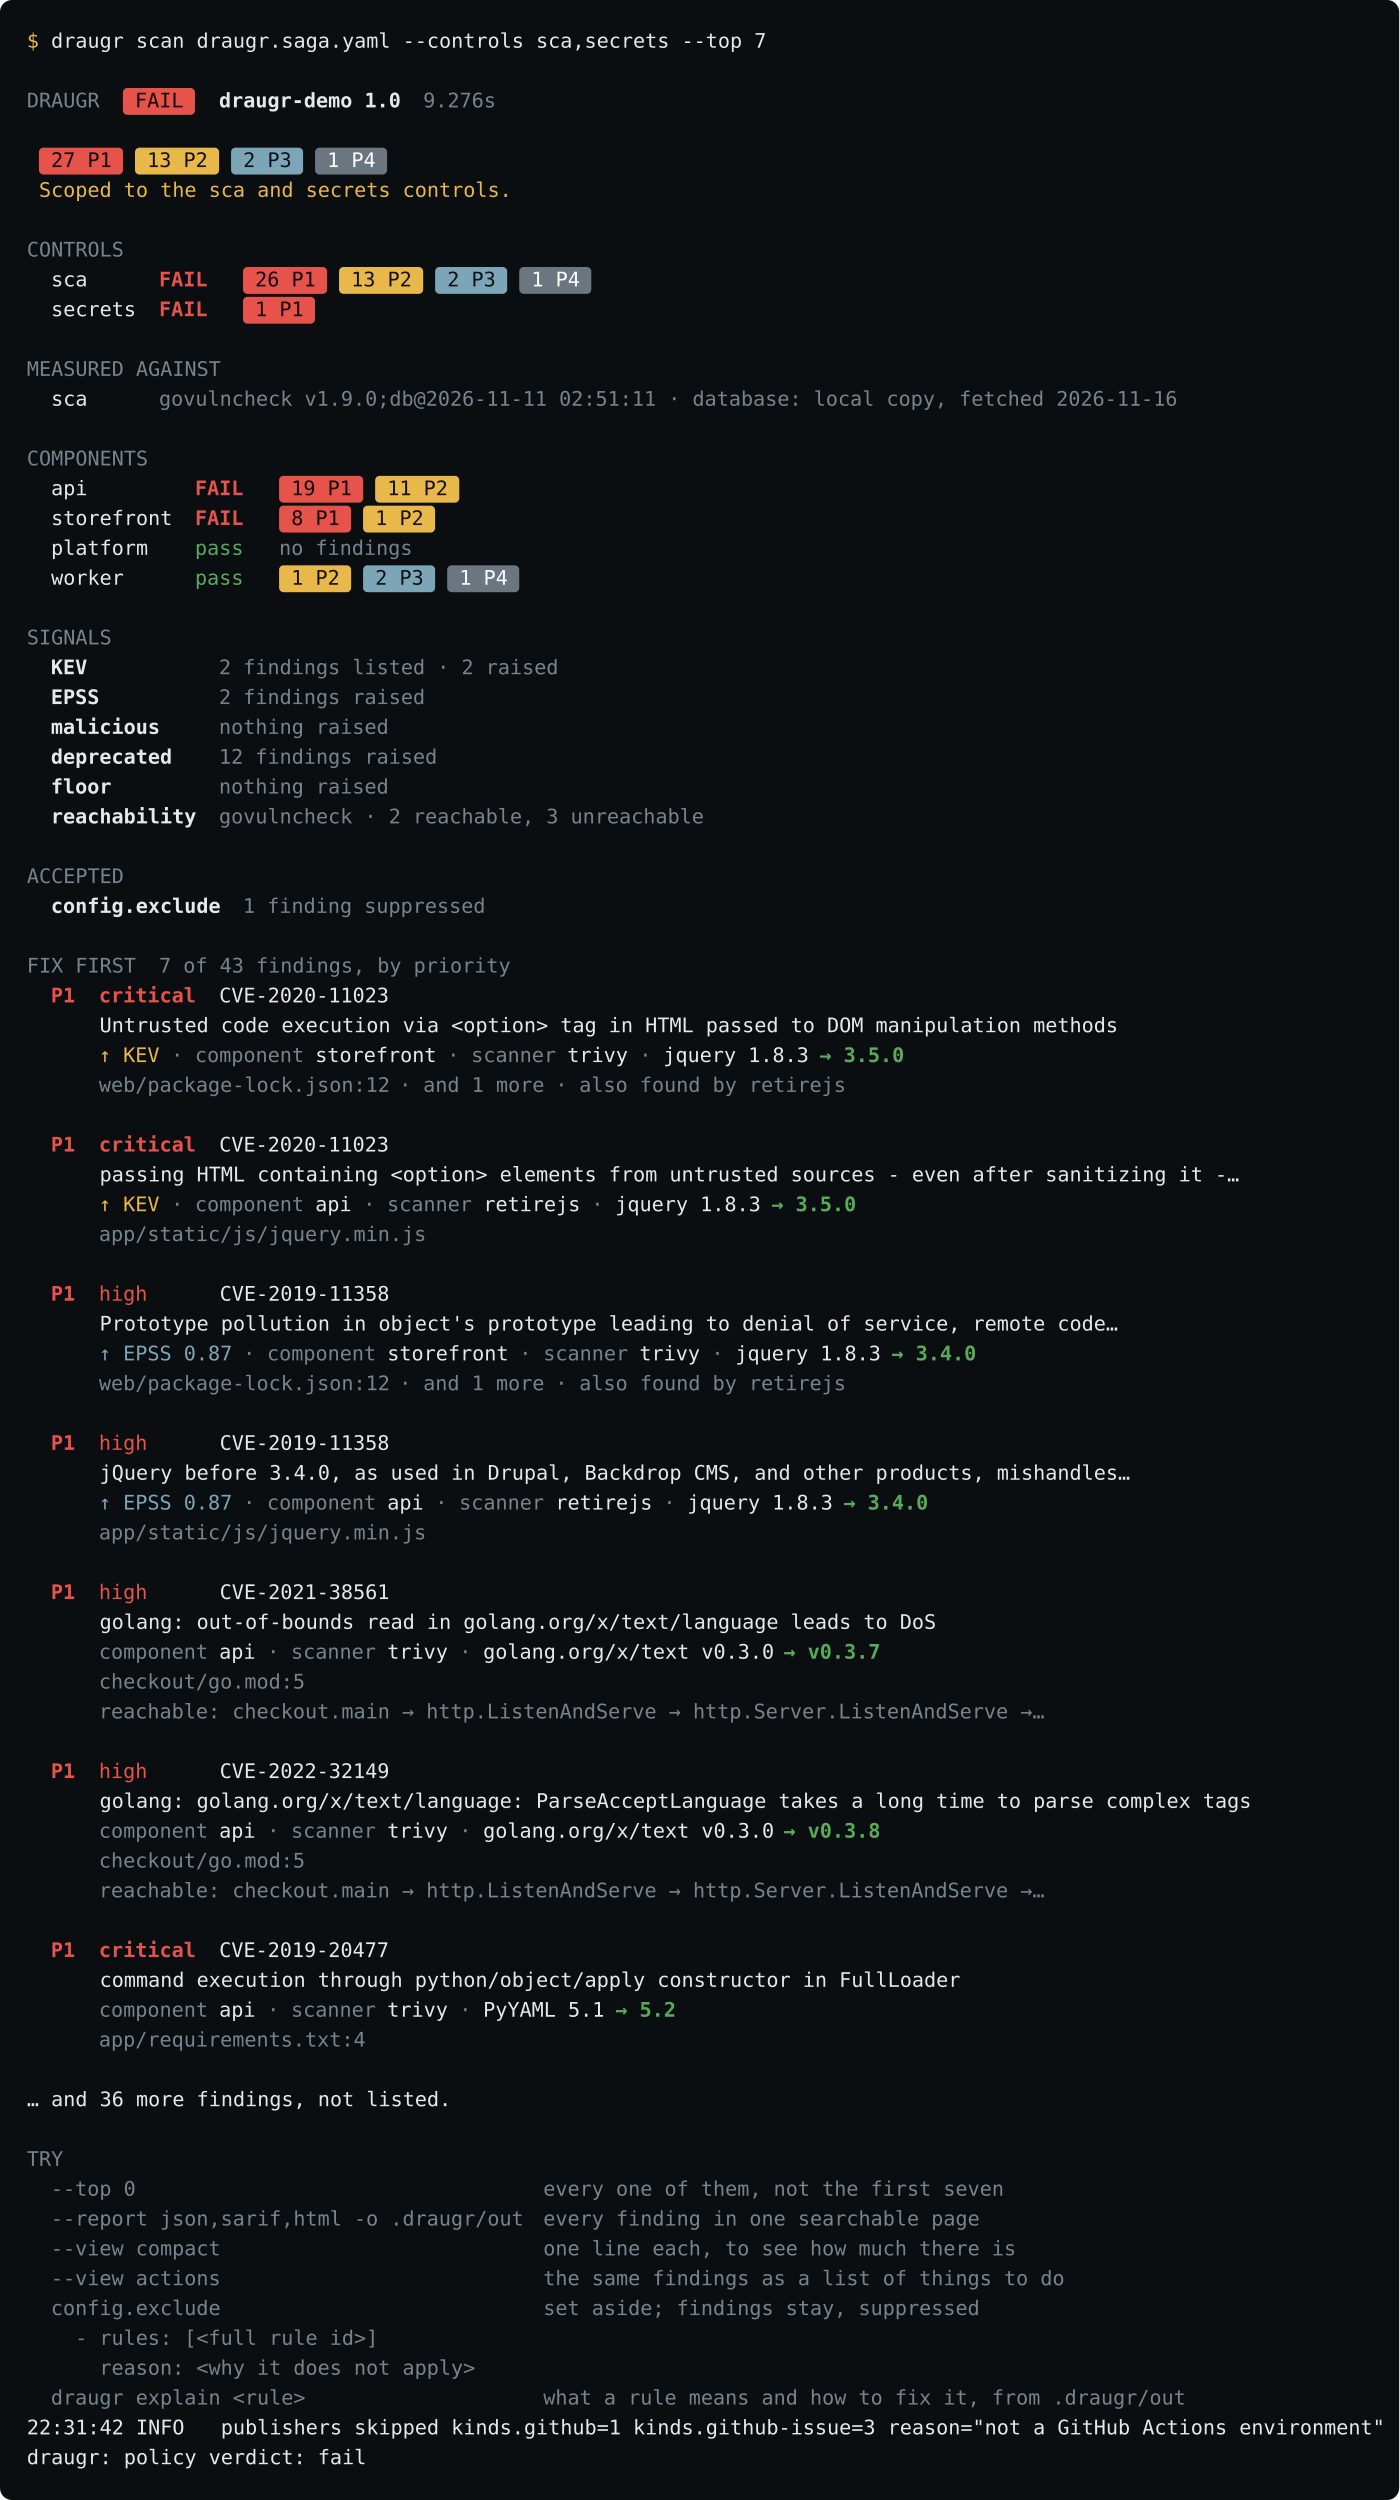
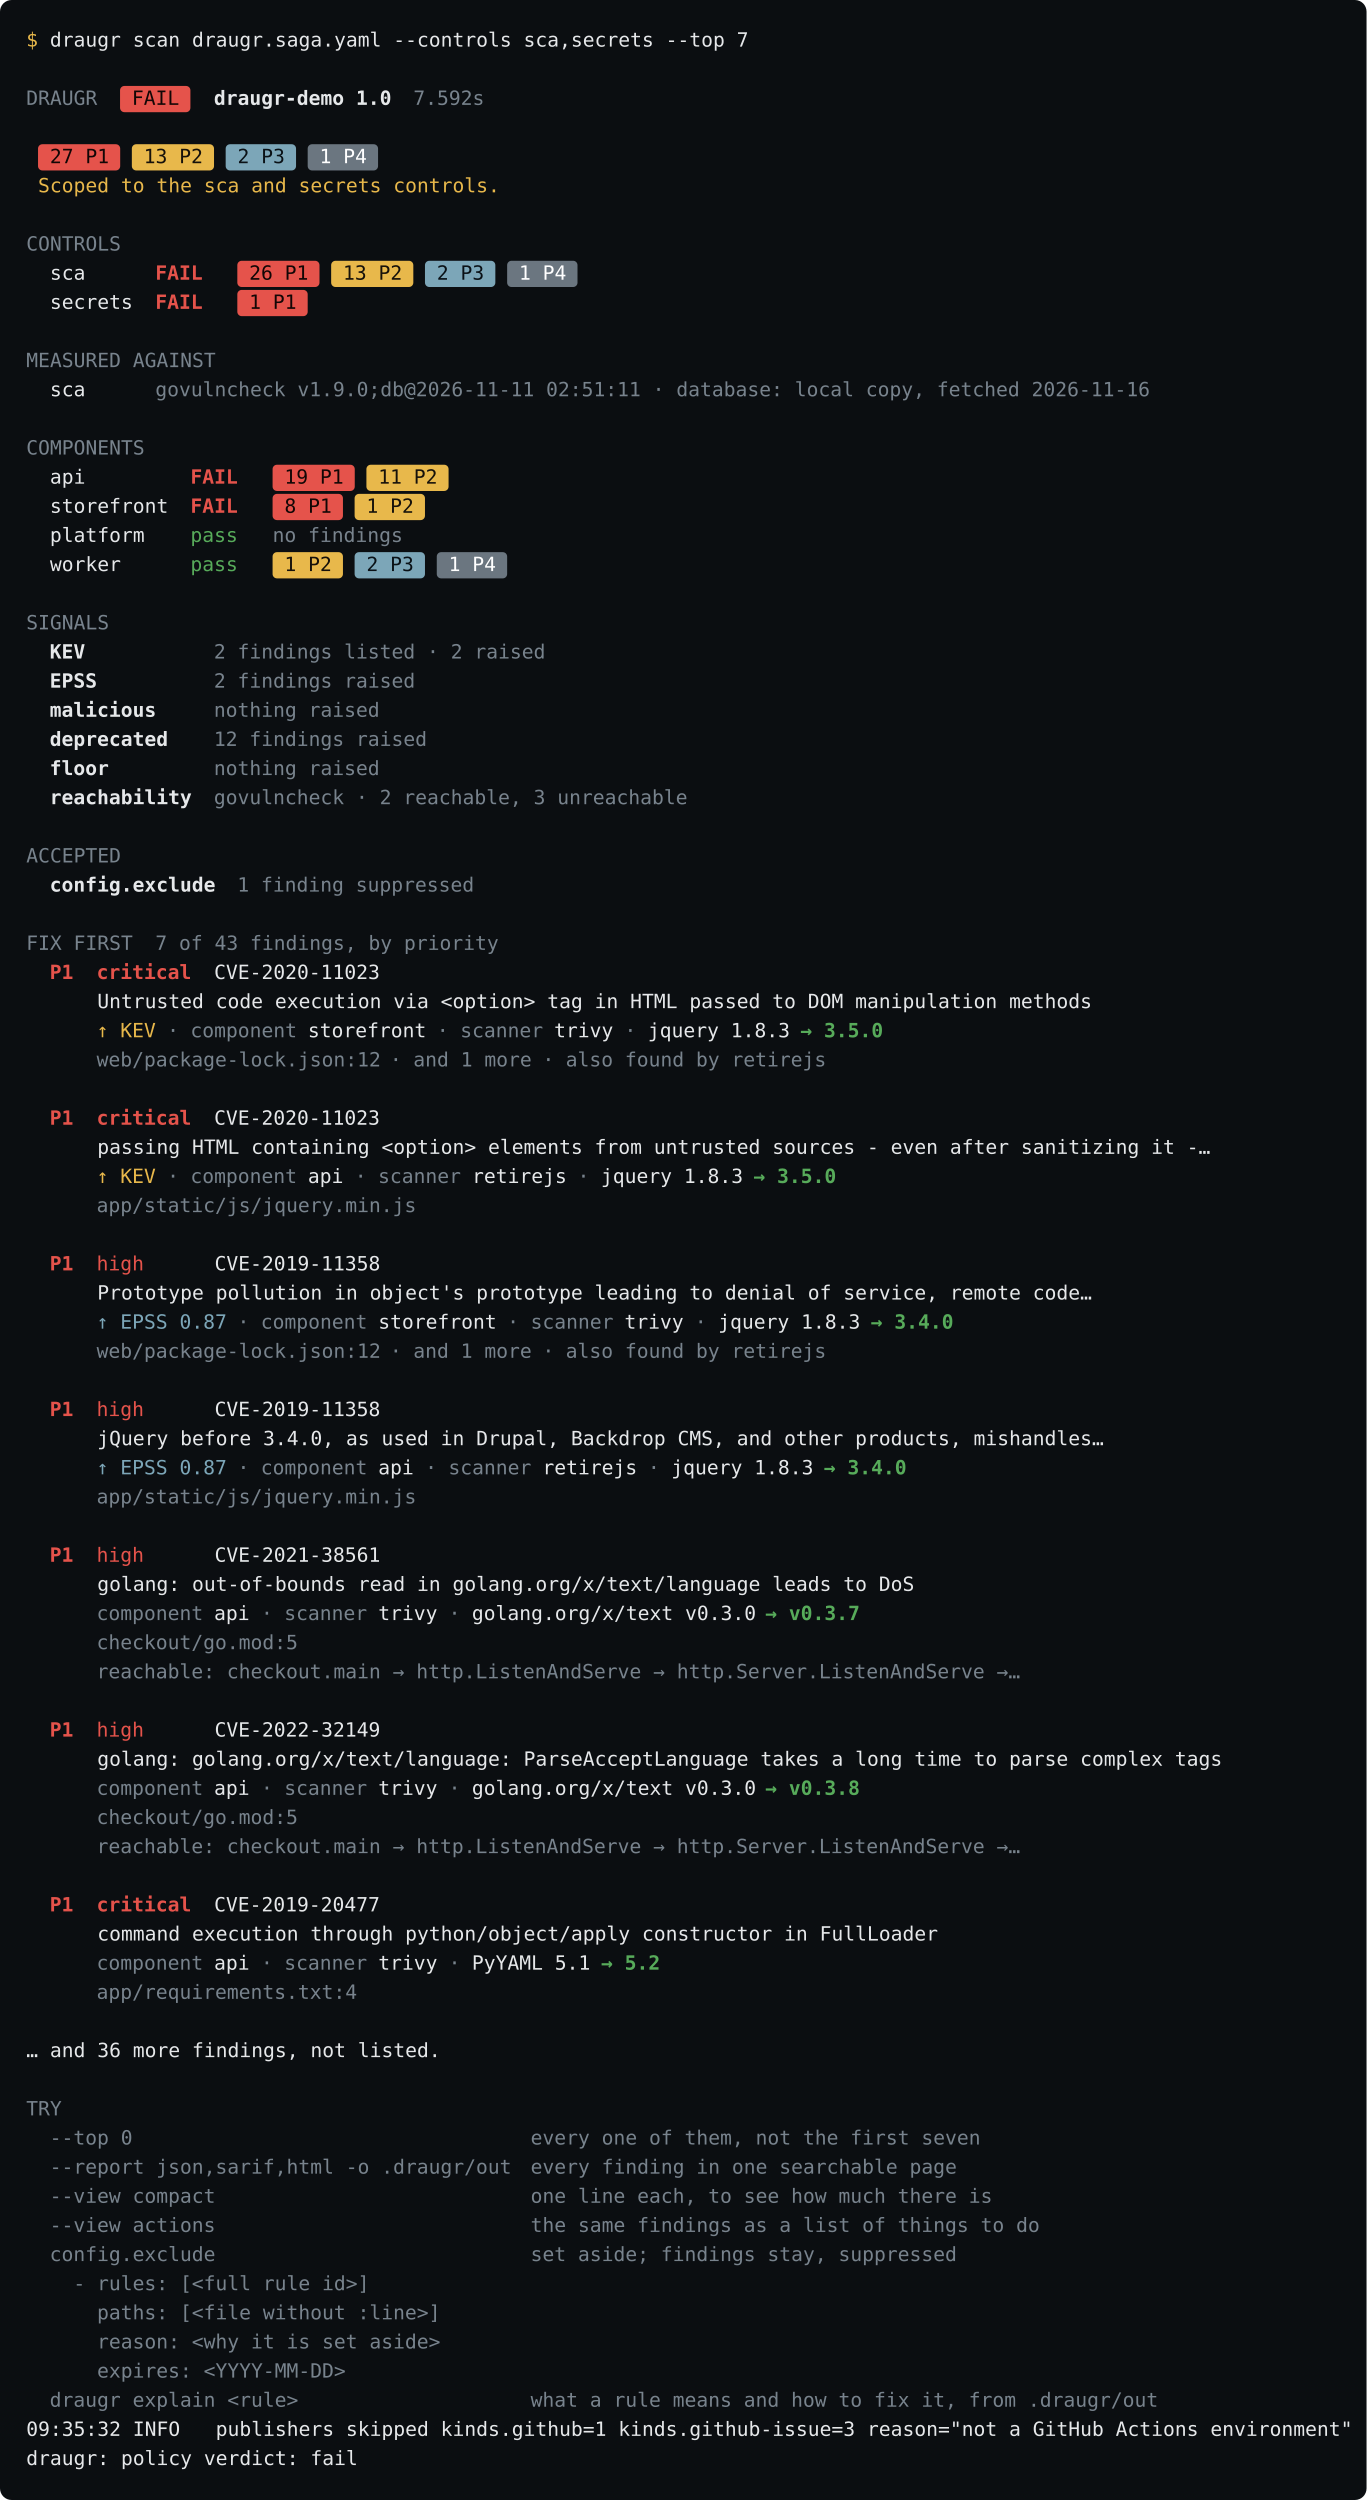
- <svg xmlns="http://www.w3.org/2000/svg" data-release="0.181.1" width="938" height="1676" viewBox="0 0 938 1676" font-family="&quot;JetBrains Mono&quot;,&quot;SFMono-Regular&quot;,ui-monospace,&quot;Menlo&quot;,&quot;DejaVu Sans Mono&quot;,monospace" font-size="13.5">
+ <svg xmlns="http://www.w3.org/2000/svg" data-release="0.182.0" width="938" height="1716" viewBox="0 0 938 1716" font-family="&quot;JetBrains Mono&quot;,&quot;SFMono-Regular&quot;,ui-monospace,&quot;Menlo&quot;,&quot;DejaVu Sans Mono&quot;,monospace" font-size="13.5">
  <rect width="100%" height="100%" rx="8" fill="#0b0e11" />
  <text x="18.0" y="32.0" fill="rgb(232,184,75)" xml:space="preserve">$</text>
  <text x="26.1" y="32.0" fill="#e6e8ea" xml:space="preserve"> draugr scan draugr.saga.yaml --controls sca,secrets --top 7</text>
  <text x="18.0" y="72.0" fill="rgb(120,131,141)" xml:space="preserve">DRAUGR</text>
  <rect x="82.4" y="59.0" width="48.3" height="18.0" rx="3" fill="rgb(229,83,75)" />
  <text x="82.4" y="72.0" fill="rgb(18,6,5)" xml:space="preserve"> FAIL </text>
  <text x="146.8" y="72.0" fill="#e6e8ea" font-weight="600" xml:space="preserve">draugr-demo 1.0</text>
-   <text x="283.7" y="72.0" fill="rgb(120,131,141)" xml:space="preserve">9.276s</text>
+   <text x="283.7" y="72.0" fill="rgb(120,131,141)" xml:space="preserve">7.592s</text>
  <rect x="26.1" y="99.0" width="56.4" height="18.0" rx="3" fill="rgb(229,83,75)" />
  <text x="26.1" y="112.0" fill="rgb(18,6,5)" xml:space="preserve"> 27 P1 </text>
  <rect x="90.5" y="99.0" width="56.4" height="18.0" rx="3" fill="rgb(232,184,75)" />
  <text x="90.5" y="112.0" fill="rgb(22,17,10)" xml:space="preserve"> 13 P2 </text>
  <rect x="154.9" y="99.0" width="48.3" height="18.0" rx="3" fill="rgb(124,166,184)" />
  <text x="154.9" y="112.0" fill="rgb(10,17,22)" xml:space="preserve"> 2 P3 </text>
  <rect x="211.2" y="99.0" width="48.3" height="18.0" rx="3" fill="rgb(107,118,128)" />
  <text x="211.2" y="112.0" fill="rgb(255,255,255)" xml:space="preserve"> 1 P4 </text>
  <text x="26.1" y="132.0" fill="rgb(232,184,75)" xml:space="preserve">Scoped to the sca and secrets controls.</text>
  <text x="18.0" y="172.0" fill="rgb(120,131,141)" xml:space="preserve">CONTROLS</text>
  <text x="18.0" y="192.0" fill="#e6e8ea" xml:space="preserve">  sca      </text>
  <text x="106.6" y="192.0" fill="rgb(229,83,75)" font-weight="600" xml:space="preserve">FAIL </text>
  <rect x="162.9" y="179.0" width="56.4" height="18.0" rx="3" fill="rgb(229,83,75)" />
  <text x="162.9" y="192.0" fill="rgb(18,6,5)" xml:space="preserve"> 26 P1 </text>
  <rect x="227.3" y="179.0" width="56.4" height="18.0" rx="3" fill="rgb(232,184,75)" />
  <text x="227.3" y="192.0" fill="rgb(22,17,10)" xml:space="preserve"> 13 P2 </text>
  <rect x="291.7" y="179.0" width="48.3" height="18.0" rx="3" fill="rgb(124,166,184)" />
  <text x="291.7" y="192.0" fill="rgb(10,17,22)" xml:space="preserve"> 2 P3 </text>
  <rect x="348.1" y="179.0" width="48.3" height="18.0" rx="3" fill="rgb(107,118,128)" />
  <text x="348.1" y="192.0" fill="rgb(255,255,255)" xml:space="preserve"> 1 P4 </text>
  <text x="18.0" y="212.0" fill="#e6e8ea" xml:space="preserve">  secrets  </text>
  <text x="106.6" y="212.0" fill="rgb(229,83,75)" font-weight="600" xml:space="preserve">FAIL </text>
  <rect x="162.9" y="199.0" width="48.3" height="18.0" rx="3" fill="rgb(229,83,75)" />
  <text x="162.9" y="212.0" fill="rgb(18,6,5)" xml:space="preserve"> 1 P1 </text>
  <text x="18.0" y="252.0" fill="rgb(120,131,141)" xml:space="preserve">MEASURED AGAINST</text>
  <text x="18.0" y="272.0" fill="#e6e8ea" xml:space="preserve">  sca      </text>
  <text x="106.6" y="272.0" fill="rgb(120,131,141)" xml:space="preserve">govulncheck v1.9.0;db@2026-11-11 02:51:11 · database: local copy, fetched 2026-11-16</text>
  <text x="18.0" y="312.0" fill="rgb(120,131,141)" xml:space="preserve">COMPONENTS</text>
  <text x="18.0" y="332.0" fill="#e6e8ea" xml:space="preserve">  api         </text>
  <text x="130.7" y="332.0" fill="rgb(229,83,75)" font-weight="600" xml:space="preserve">FAIL </text>
  <rect x="187.1" y="319.0" width="56.4" height="18.0" rx="3" fill="rgb(229,83,75)" />
  <text x="187.1" y="332.0" fill="rgb(18,6,5)" xml:space="preserve"> 19 P1 </text>
  <rect x="251.5" y="319.0" width="56.4" height="18.0" rx="3" fill="rgb(232,184,75)" />
  <text x="251.5" y="332.0" fill="rgb(22,17,10)" xml:space="preserve"> 11 P2 </text>
  <text x="18.0" y="352.0" fill="#e6e8ea" xml:space="preserve">  storefront  </text>
  <text x="130.7" y="352.0" fill="rgb(229,83,75)" font-weight="600" xml:space="preserve">FAIL </text>
  <rect x="187.1" y="339.0" width="48.3" height="18.0" rx="3" fill="rgb(229,83,75)" />
  <text x="187.1" y="352.0" fill="rgb(18,6,5)" xml:space="preserve"> 8 P1 </text>
  <rect x="243.4" y="339.0" width="48.3" height="18.0" rx="3" fill="rgb(232,184,75)" />
  <text x="243.4" y="352.0" fill="rgb(22,17,10)" xml:space="preserve"> 1 P2 </text>
  <text x="18.0" y="372.0" fill="#e6e8ea" xml:space="preserve">  platform    </text>
  <text x="130.7" y="372.0" fill="rgb(87,171,90)" xml:space="preserve">pass </text>
  <text x="187.1" y="372.0" fill="rgb(120,131,141)" xml:space="preserve">no findings</text>
  <text x="18.0" y="392.0" fill="#e6e8ea" xml:space="preserve">  worker      </text>
  <text x="130.7" y="392.0" fill="rgb(87,171,90)" xml:space="preserve">pass </text>
  <rect x="187.1" y="379.0" width="48.3" height="18.0" rx="3" fill="rgb(232,184,75)" />
  <text x="187.1" y="392.0" fill="rgb(22,17,10)" xml:space="preserve"> 1 P2 </text>
  <rect x="243.4" y="379.0" width="48.3" height="18.0" rx="3" fill="rgb(124,166,184)" />
  <text x="243.4" y="392.0" fill="rgb(10,17,22)" xml:space="preserve"> 2 P3 </text>
  <rect x="299.8" y="379.0" width="48.3" height="18.0" rx="3" fill="rgb(107,118,128)" />
  <text x="299.8" y="392.0" fill="rgb(255,255,255)" xml:space="preserve"> 1 P4 </text>
  <text x="18.0" y="432.0" fill="rgb(120,131,141)" xml:space="preserve">SIGNALS</text>
  <text x="34.1" y="452.0" fill="#e6e8ea" font-weight="600" xml:space="preserve">KEV</text>
  <text x="146.8" y="452.0" fill="rgb(120,131,141)" xml:space="preserve">2 findings listed · 2 raised</text>
  <text x="34.1" y="472.0" fill="#e6e8ea" font-weight="600" xml:space="preserve">EPSS</text>
  <text x="146.8" y="472.0" fill="rgb(120,131,141)" xml:space="preserve">2 findings raised</text>
  <text x="34.1" y="492.0" fill="#e6e8ea" font-weight="600" xml:space="preserve">malicious</text>
  <text x="146.8" y="492.0" fill="rgb(120,131,141)" xml:space="preserve">nothing raised</text>
  <text x="34.1" y="512.0" fill="#e6e8ea" font-weight="600" xml:space="preserve">deprecated</text>
  <text x="146.8" y="512.0" fill="rgb(120,131,141)" xml:space="preserve">12 findings raised</text>
  <text x="34.1" y="532.0" fill="#e6e8ea" font-weight="600" xml:space="preserve">floor</text>
  <text x="146.8" y="532.0" fill="rgb(120,131,141)" xml:space="preserve">nothing raised</text>
  <text x="34.1" y="552.0" fill="#e6e8ea" font-weight="600" xml:space="preserve">reachability</text>
  <text x="146.8" y="552.0" fill="rgb(120,131,141)" xml:space="preserve">govulncheck · 2 reachable, 3 unreachable</text>
  <text x="18.0" y="592.0" fill="rgb(120,131,141)" xml:space="preserve">ACCEPTED</text>
  <text x="34.1" y="612.0" fill="#e6e8ea" font-weight="600" xml:space="preserve">config.exclude</text>
  <text x="162.9" y="612.0" fill="rgb(120,131,141)" xml:space="preserve">1 finding suppressed</text>
  <text x="18.0" y="652.0" fill="rgb(120,131,141)" xml:space="preserve">FIX FIRST</text>
  <text x="106.6" y="652.0" fill="rgb(120,131,141)" xml:space="preserve">7 of 43 findings, by priority</text>
  <text x="34.1" y="672.0" fill="rgb(229,83,75)" font-weight="600" xml:space="preserve">P1</text>
  <text x="66.3" y="672.0" fill="rgb(229,83,75)" font-weight="600" xml:space="preserve">critical</text>
  <text x="130.7" y="672.0" fill="#e6e8ea" xml:space="preserve">  CVE-2020-11023</text>
  <text x="18.0" y="692.0" fill="#e6e8ea" xml:space="preserve">      Untrusted code execution via &lt;option&gt; tag in HTML passed to DOM manipulation methods</text>
  <text x="66.3" y="712.0" fill="rgb(232,184,75)" xml:space="preserve">↑ KEV</text>
  <text x="106.6" y="712.0" fill="rgb(120,131,141)" xml:space="preserve"> · </text>
  <text x="130.7" y="712.0" fill="rgb(120,131,141)" xml:space="preserve">component</text>
  <text x="203.2" y="712.0" fill="#e6e8ea" xml:space="preserve"> storefront</text>
  <text x="291.7" y="712.0" fill="rgb(120,131,141)" xml:space="preserve"> · </text>
  <text x="315.9" y="712.0" fill="rgb(120,131,141)" xml:space="preserve">scanner</text>
  <text x="372.2" y="712.0" fill="#e6e8ea" xml:space="preserve"> trivy</text>
  <text x="420.5" y="712.0" fill="rgb(120,131,141)" xml:space="preserve"> · </text>
  <text x="444.7" y="712.0" fill="#e6e8ea" xml:space="preserve">jquery 1.8.3 </text>
  <text x="549.3" y="712.0" fill="rgb(87,171,90)" font-weight="600" xml:space="preserve">→ 3.5.0</text>
  <text x="66.3" y="732.0" fill="rgb(120,131,141)" xml:space="preserve">web/package-lock.json:12</text>
  <text x="259.5" y="732.0" fill="rgb(120,131,141)" xml:space="preserve"> · </text>
  <text x="283.7" y="732.0" fill="rgb(120,131,141)" xml:space="preserve">and 1 more</text>
  <text x="364.2" y="732.0" fill="rgb(120,131,141)" xml:space="preserve"> · </text>
  <text x="388.3" y="732.0" fill="rgb(120,131,141)" xml:space="preserve">also found by retirejs</text>
  <text x="34.1" y="772.0" fill="rgb(229,83,75)" font-weight="600" xml:space="preserve">P1</text>
  <text x="66.3" y="772.0" fill="rgb(229,83,75)" font-weight="600" xml:space="preserve">critical</text>
  <text x="130.7" y="772.0" fill="#e6e8ea" xml:space="preserve">  CVE-2020-11023</text>
  <text x="18.0" y="792.0" fill="#e6e8ea" xml:space="preserve">      passing HTML containing &lt;option&gt; elements from untrusted sources - even after sanitizing it -…</text>
  <text x="66.3" y="812.0" fill="rgb(232,184,75)" xml:space="preserve">↑ KEV</text>
  <text x="106.6" y="812.0" fill="rgb(120,131,141)" xml:space="preserve"> · </text>
  <text x="130.7" y="812.0" fill="rgb(120,131,141)" xml:space="preserve">component</text>
  <text x="203.2" y="812.0" fill="#e6e8ea" xml:space="preserve"> api</text>
  <text x="235.4" y="812.0" fill="rgb(120,131,141)" xml:space="preserve"> · </text>
  <text x="259.5" y="812.0" fill="rgb(120,131,141)" xml:space="preserve">scanner</text>
  <text x="315.9" y="812.0" fill="#e6e8ea" xml:space="preserve"> retirejs</text>
  <text x="388.3" y="812.0" fill="rgb(120,131,141)" xml:space="preserve"> · </text>
  <text x="412.5" y="812.0" fill="#e6e8ea" xml:space="preserve">jquery 1.8.3 </text>
  <text x="517.1" y="812.0" fill="rgb(87,171,90)" font-weight="600" xml:space="preserve">→ 3.5.0</text>
  <text x="66.3" y="832.0" fill="rgb(120,131,141)" xml:space="preserve">app/static/js/jquery.min.js</text>
  <text x="34.1" y="872.0" fill="rgb(229,83,75)" font-weight="600" xml:space="preserve">P1</text>
  <text x="66.3" y="872.0" fill="rgb(229,83,75)" xml:space="preserve">high</text>
  <text x="98.5" y="872.0" fill="#e6e8ea" xml:space="preserve">      CVE-2019-11358</text>
  <text x="18.0" y="892.0" fill="#e6e8ea" xml:space="preserve">      Prototype pollution in object's prototype leading to denial of service, remote code…</text>
  <text x="66.3" y="912.0" fill="rgb(124,166,184)" xml:space="preserve">↑ EPSS 0.87</text>
  <text x="154.9" y="912.0" fill="rgb(120,131,141)" xml:space="preserve"> · </text>
  <text x="179.0" y="912.0" fill="rgb(120,131,141)" xml:space="preserve">component</text>
  <text x="251.5" y="912.0" fill="#e6e8ea" xml:space="preserve"> storefront</text>
  <text x="340.0" y="912.0" fill="rgb(120,131,141)" xml:space="preserve"> · </text>
  <text x="364.2" y="912.0" fill="rgb(120,131,141)" xml:space="preserve">scanner</text>
  <text x="420.5" y="912.0" fill="#e6e8ea" xml:space="preserve"> trivy</text>
  <text x="468.8" y="912.0" fill="rgb(120,131,141)" xml:space="preserve"> · </text>
  <text x="493.0" y="912.0" fill="#e6e8ea" xml:space="preserve">jquery 1.8.3 </text>
  <text x="597.6" y="912.0" fill="rgb(87,171,90)" font-weight="600" xml:space="preserve">→ 3.4.0</text>
  <text x="66.3" y="932.0" fill="rgb(120,131,141)" xml:space="preserve">web/package-lock.json:12</text>
  <text x="259.5" y="932.0" fill="rgb(120,131,141)" xml:space="preserve"> · </text>
  <text x="283.7" y="932.0" fill="rgb(120,131,141)" xml:space="preserve">and 1 more</text>
  <text x="364.2" y="932.0" fill="rgb(120,131,141)" xml:space="preserve"> · </text>
  <text x="388.3" y="932.0" fill="rgb(120,131,141)" xml:space="preserve">also found by retirejs</text>
  <text x="34.1" y="972.0" fill="rgb(229,83,75)" font-weight="600" xml:space="preserve">P1</text>
  <text x="66.3" y="972.0" fill="rgb(229,83,75)" xml:space="preserve">high</text>
  <text x="98.5" y="972.0" fill="#e6e8ea" xml:space="preserve">      CVE-2019-11358</text>
  <text x="18.0" y="992.0" fill="#e6e8ea" xml:space="preserve">      jQuery before 3.4.0, as used in Drupal, Backdrop CMS, and other products, mishandles…</text>
  <text x="66.3" y="1012.0" fill="rgb(124,166,184)" xml:space="preserve">↑ EPSS 0.87</text>
  <text x="154.9" y="1012.0" fill="rgb(120,131,141)" xml:space="preserve"> · </text>
  <text x="179.0" y="1012.0" fill="rgb(120,131,141)" xml:space="preserve">component</text>
  <text x="251.5" y="1012.0" fill="#e6e8ea" xml:space="preserve"> api</text>
  <text x="283.7" y="1012.0" fill="rgb(120,131,141)" xml:space="preserve"> · </text>
  <text x="307.8" y="1012.0" fill="rgb(120,131,141)" xml:space="preserve">scanner</text>
  <text x="364.2" y="1012.0" fill="#e6e8ea" xml:space="preserve"> retirejs</text>
  <text x="436.6" y="1012.0" fill="rgb(120,131,141)" xml:space="preserve"> · </text>
  <text x="460.8" y="1012.0" fill="#e6e8ea" xml:space="preserve">jquery 1.8.3 </text>
  <text x="565.4" y="1012.0" fill="rgb(87,171,90)" font-weight="600" xml:space="preserve">→ 3.4.0</text>
  <text x="66.3" y="1032.0" fill="rgb(120,131,141)" xml:space="preserve">app/static/js/jquery.min.js</text>
  <text x="34.1" y="1072.0" fill="rgb(229,83,75)" font-weight="600" xml:space="preserve">P1</text>
  <text x="66.3" y="1072.0" fill="rgb(229,83,75)" xml:space="preserve">high</text>
  <text x="98.5" y="1072.0" fill="#e6e8ea" xml:space="preserve">      CVE-2021-38561</text>
  <text x="18.0" y="1092.0" fill="#e6e8ea" xml:space="preserve">      golang: out-of-bounds read in golang.org/x/text/language leads to DoS</text>
  <text x="66.3" y="1112.0" fill="rgb(120,131,141)" xml:space="preserve">component</text>
  <text x="138.8" y="1112.0" fill="#e6e8ea" xml:space="preserve"> api</text>
  <text x="171.0" y="1112.0" fill="rgb(120,131,141)" xml:space="preserve"> · </text>
  <text x="195.1" y="1112.0" fill="rgb(120,131,141)" xml:space="preserve">scanner</text>
  <text x="251.5" y="1112.0" fill="#e6e8ea" xml:space="preserve"> trivy</text>
  <text x="299.8" y="1112.0" fill="rgb(120,131,141)" xml:space="preserve"> · </text>
  <text x="323.9" y="1112.0" fill="#e6e8ea" xml:space="preserve">golang.org/x/text v0.3.0 </text>
  <text x="525.2" y="1112.0" fill="rgb(87,171,90)" font-weight="600" xml:space="preserve">→ v0.3.7</text>
  <text x="66.3" y="1132.0" fill="rgb(120,131,141)" xml:space="preserve">checkout/go.mod:5</text>
  <text x="66.3" y="1152.0" fill="rgb(120,131,141)" xml:space="preserve">reachable: checkout.main → http.ListenAndServe → http.Server.ListenAndServe →…</text>
  <text x="34.1" y="1192.0" fill="rgb(229,83,75)" font-weight="600" xml:space="preserve">P1</text>
  <text x="66.3" y="1192.0" fill="rgb(229,83,75)" xml:space="preserve">high</text>
  <text x="98.5" y="1192.0" fill="#e6e8ea" xml:space="preserve">      CVE-2022-32149</text>
  <text x="18.0" y="1212.0" fill="#e6e8ea" xml:space="preserve">      golang: golang.org/x/text/language: ParseAcceptLanguage takes a long time to parse complex tags</text>
  <text x="66.3" y="1232.0" fill="rgb(120,131,141)" xml:space="preserve">component</text>
  <text x="138.8" y="1232.0" fill="#e6e8ea" xml:space="preserve"> api</text>
  <text x="171.0" y="1232.0" fill="rgb(120,131,141)" xml:space="preserve"> · </text>
  <text x="195.1" y="1232.0" fill="rgb(120,131,141)" xml:space="preserve">scanner</text>
  <text x="251.5" y="1232.0" fill="#e6e8ea" xml:space="preserve"> trivy</text>
  <text x="299.8" y="1232.0" fill="rgb(120,131,141)" xml:space="preserve"> · </text>
  <text x="323.9" y="1232.0" fill="#e6e8ea" xml:space="preserve">golang.org/x/text v0.3.0 </text>
  <text x="525.2" y="1232.0" fill="rgb(87,171,90)" font-weight="600" xml:space="preserve">→ v0.3.8</text>
  <text x="66.3" y="1252.0" fill="rgb(120,131,141)" xml:space="preserve">checkout/go.mod:5</text>
  <text x="66.3" y="1272.0" fill="rgb(120,131,141)" xml:space="preserve">reachable: checkout.main → http.ListenAndServe → http.Server.ListenAndServe →…</text>
  <text x="34.1" y="1312.0" fill="rgb(229,83,75)" font-weight="600" xml:space="preserve">P1</text>
  <text x="66.3" y="1312.0" fill="rgb(229,83,75)" font-weight="600" xml:space="preserve">critical</text>
  <text x="130.7" y="1312.0" fill="#e6e8ea" xml:space="preserve">  CVE-2019-20477</text>
  <text x="18.0" y="1332.0" fill="#e6e8ea" xml:space="preserve">      command execution through python/object/apply constructor in FullLoader</text>
  <text x="66.3" y="1352.0" fill="rgb(120,131,141)" xml:space="preserve">component</text>
  <text x="138.8" y="1352.0" fill="#e6e8ea" xml:space="preserve"> api</text>
  <text x="171.0" y="1352.0" fill="rgb(120,131,141)" xml:space="preserve"> · </text>
  <text x="195.1" y="1352.0" fill="rgb(120,131,141)" xml:space="preserve">scanner</text>
  <text x="251.5" y="1352.0" fill="#e6e8ea" xml:space="preserve"> trivy</text>
  <text x="299.8" y="1352.0" fill="rgb(120,131,141)" xml:space="preserve"> · </text>
  <text x="323.9" y="1352.0" fill="#e6e8ea" xml:space="preserve">PyYAML 5.1 </text>
  <text x="412.5" y="1352.0" fill="rgb(87,171,90)" font-weight="600" xml:space="preserve">→ 5.2</text>
  <text x="66.3" y="1372.0" fill="rgb(120,131,141)" xml:space="preserve">app/requirements.txt:4</text>
  <text x="18.0" y="1412.0" fill="#e6e8ea" xml:space="preserve">… and 36 more findings, not listed.</text>
  <text x="18.0" y="1452.0" fill="rgb(120,131,141)" xml:space="preserve">TRY</text>
  <text x="34.1" y="1472.0" fill="rgb(120,131,141)" xml:space="preserve">--top 0</text>
  <text x="364.2" y="1472.0" fill="rgb(120,131,141)" xml:space="preserve">every one of them, not the first seven</text>
  <text x="34.1" y="1492.0" fill="rgb(120,131,141)" xml:space="preserve">--report json,sarif,html -o .draugr/out</text>
  <text x="364.2" y="1492.0" fill="rgb(120,131,141)" xml:space="preserve">every finding in one searchable page</text>
  <text x="34.1" y="1512.0" fill="rgb(120,131,141)" xml:space="preserve">--view compact</text>
  <text x="364.2" y="1512.0" fill="rgb(120,131,141)" xml:space="preserve">one line each, to see how much there is</text>
  <text x="34.1" y="1532.0" fill="rgb(120,131,141)" xml:space="preserve">--view actions</text>
  <text x="364.2" y="1532.0" fill="rgb(120,131,141)" xml:space="preserve">the same findings as a list of things to do</text>
  <text x="34.1" y="1552.0" fill="rgb(120,131,141)" xml:space="preserve">config.exclude</text>
  <text x="364.2" y="1552.0" fill="rgb(120,131,141)" xml:space="preserve">set aside; findings stay, suppressed</text>
  <text x="34.1" y="1572.0" fill="rgb(120,131,141)" xml:space="preserve">  - rules: [&lt;full rule id&gt;]</text>
-   <text x="34.1" y="1592.0" fill="rgb(120,131,141)" xml:space="preserve">    reason: &lt;why it does not apply&gt;</text>
-   <text x="34.1" y="1612.0" fill="rgb(120,131,141)" xml:space="preserve">draugr explain &lt;rule&gt;</text>
-   <text x="364.2" y="1612.0" fill="rgb(120,131,141)" xml:space="preserve">what a rule means and how to fix it, from .draugr/out</text>
-   <text x="18.0" y="1632.0" fill="#e6e8ea" xml:space="preserve">22:31:42 INFO   publishers skipped kinds.github=1 kinds.github-issue=3 reason="not a GitHub Actions environment"</text>
-   <text x="18.0" y="1652.0" fill="#e6e8ea" xml:space="preserve">draugr: policy verdict: fail</text>
+   <text x="34.1" y="1592.0" fill="rgb(120,131,141)" xml:space="preserve">    paths: [&lt;file without :line&gt;]</text>
+   <text x="34.1" y="1612.0" fill="rgb(120,131,141)" xml:space="preserve">    reason: &lt;why it is set aside&gt;</text>
+   <text x="34.1" y="1632.0" fill="rgb(120,131,141)" xml:space="preserve">    expires: &lt;YYYY-MM-DD&gt;</text>
+   <text x="34.1" y="1652.0" fill="rgb(120,131,141)" xml:space="preserve">draugr explain &lt;rule&gt;</text>
+   <text x="364.2" y="1652.0" fill="rgb(120,131,141)" xml:space="preserve">what a rule means and how to fix it, from .draugr/out</text>
+   <text x="18.0" y="1672.0" fill="#e6e8ea" xml:space="preserve">09:35:32 INFO   publishers skipped kinds.github=1 kinds.github-issue=3 reason="not a GitHub Actions environment"</text>
+   <text x="18.0" y="1692.0" fill="#e6e8ea" xml:space="preserve">draugr: policy verdict: fail</text>
</svg>
